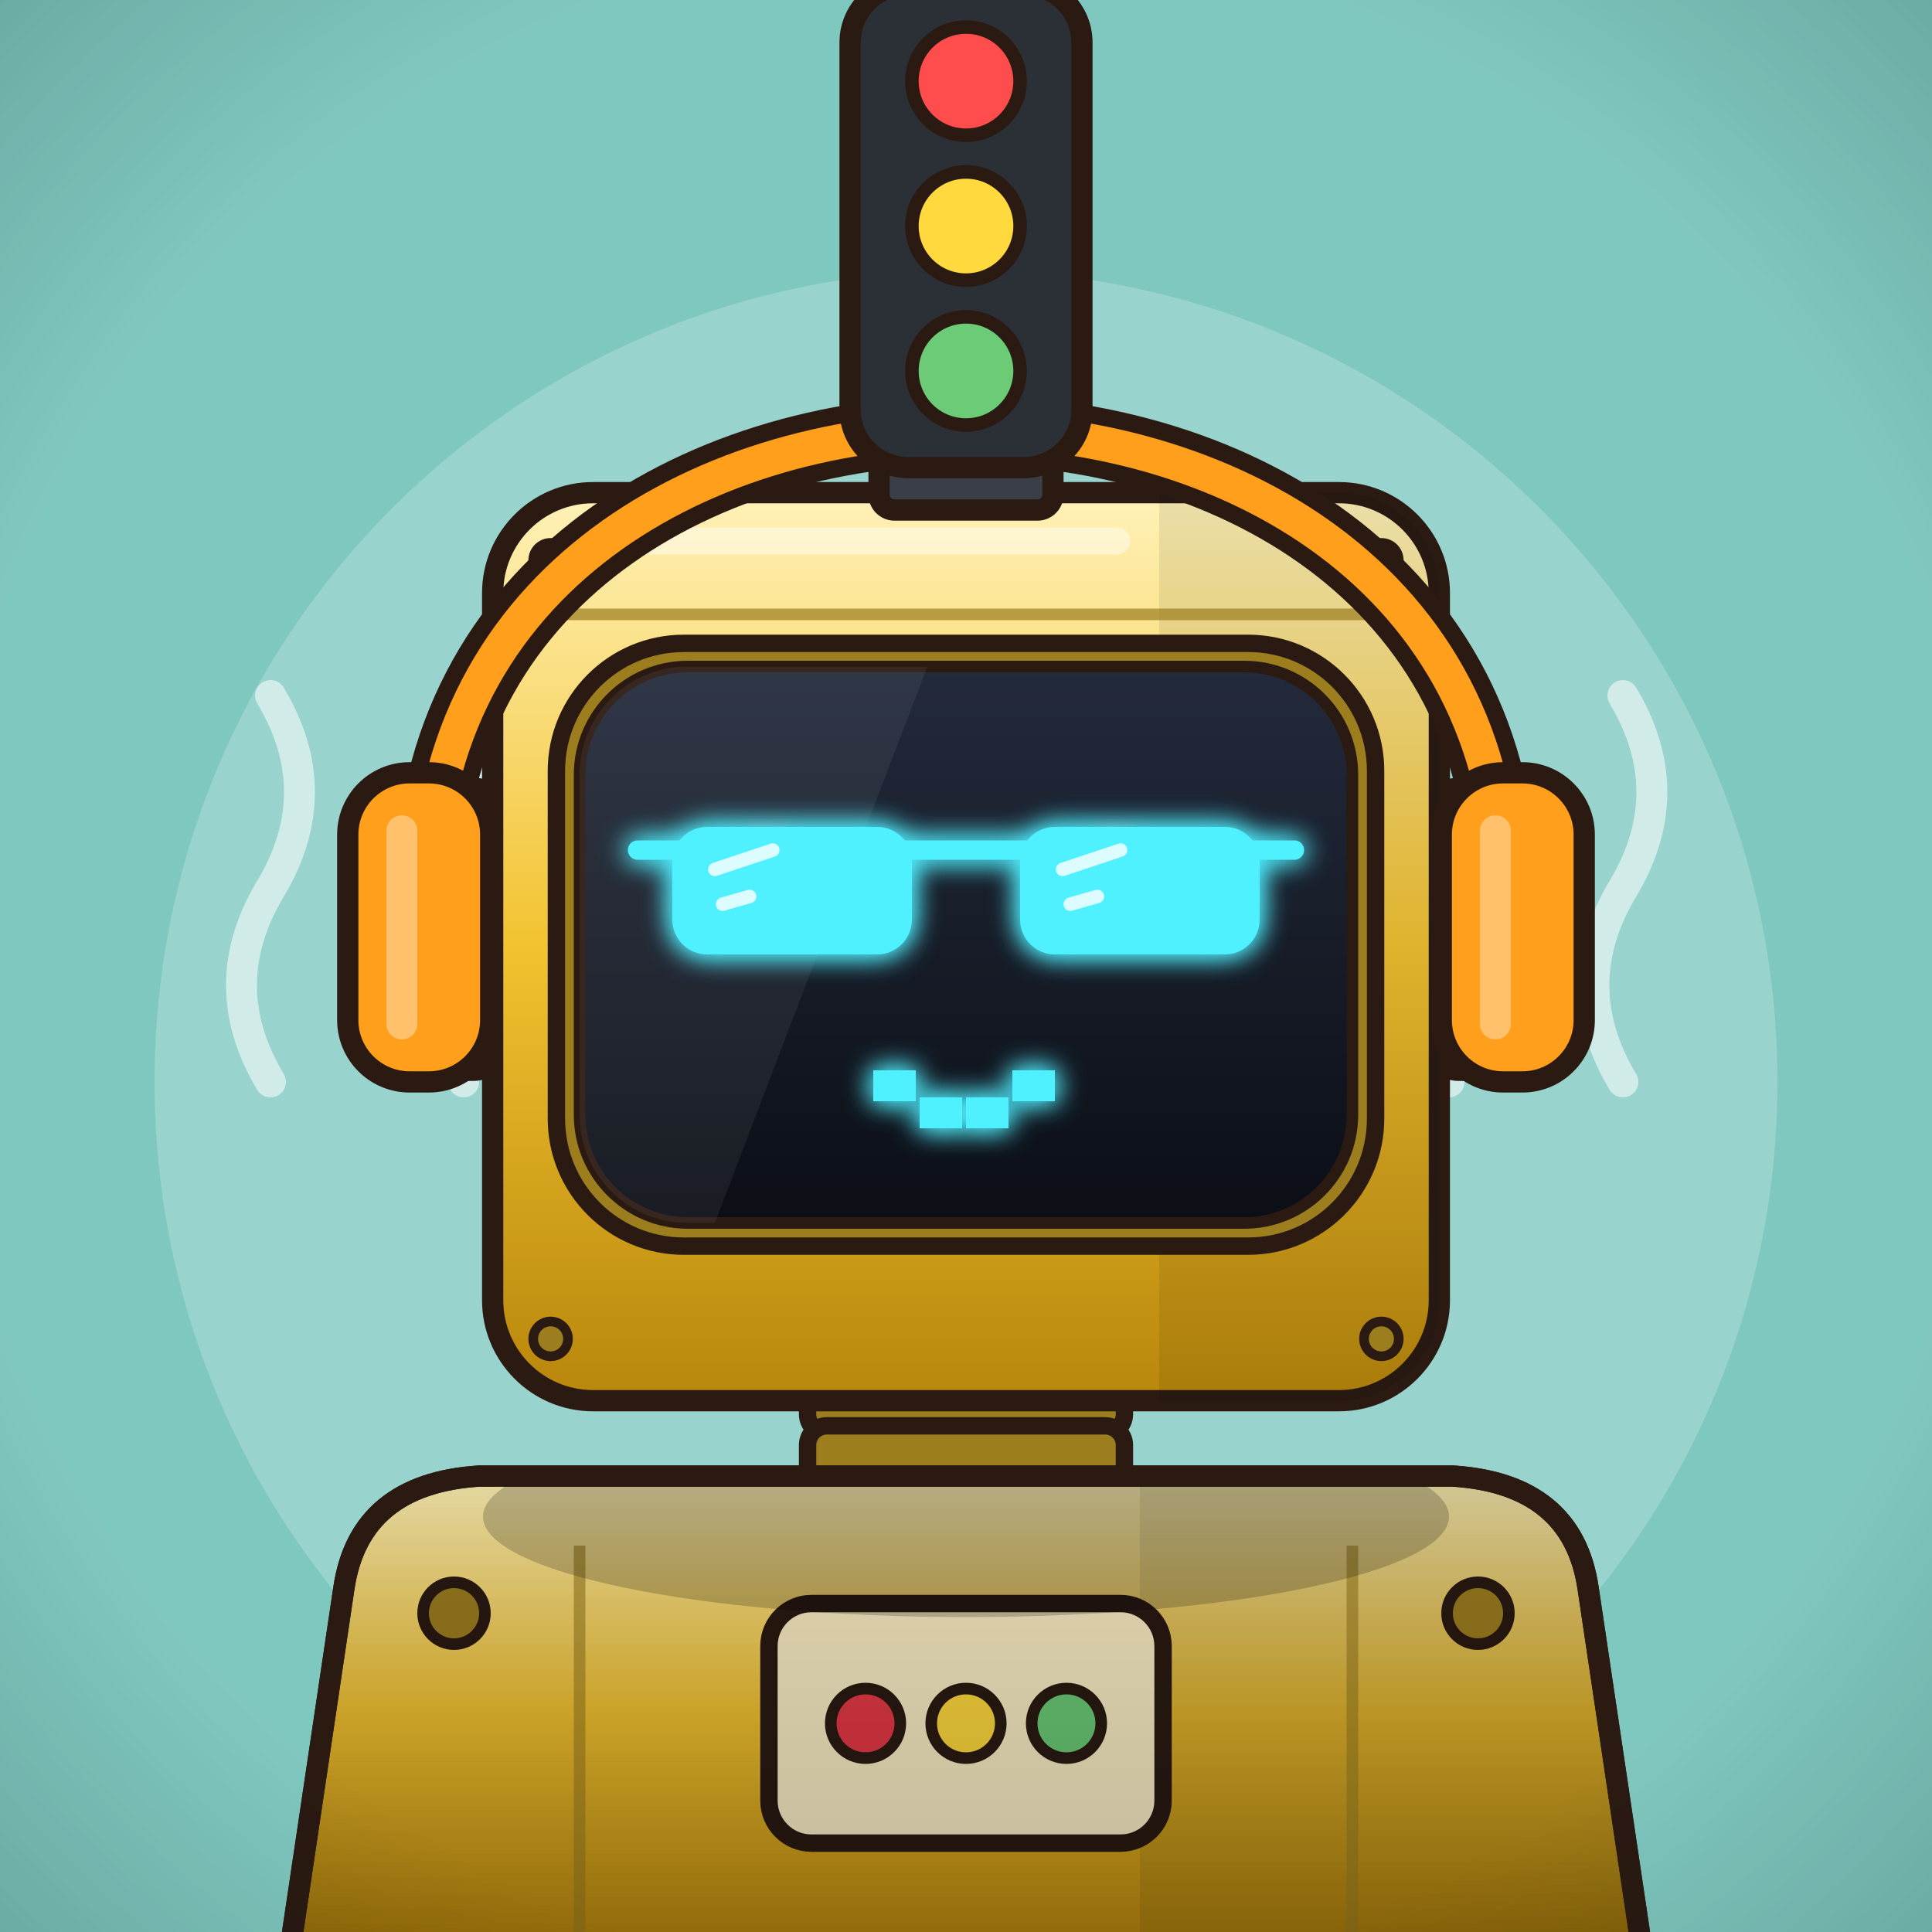
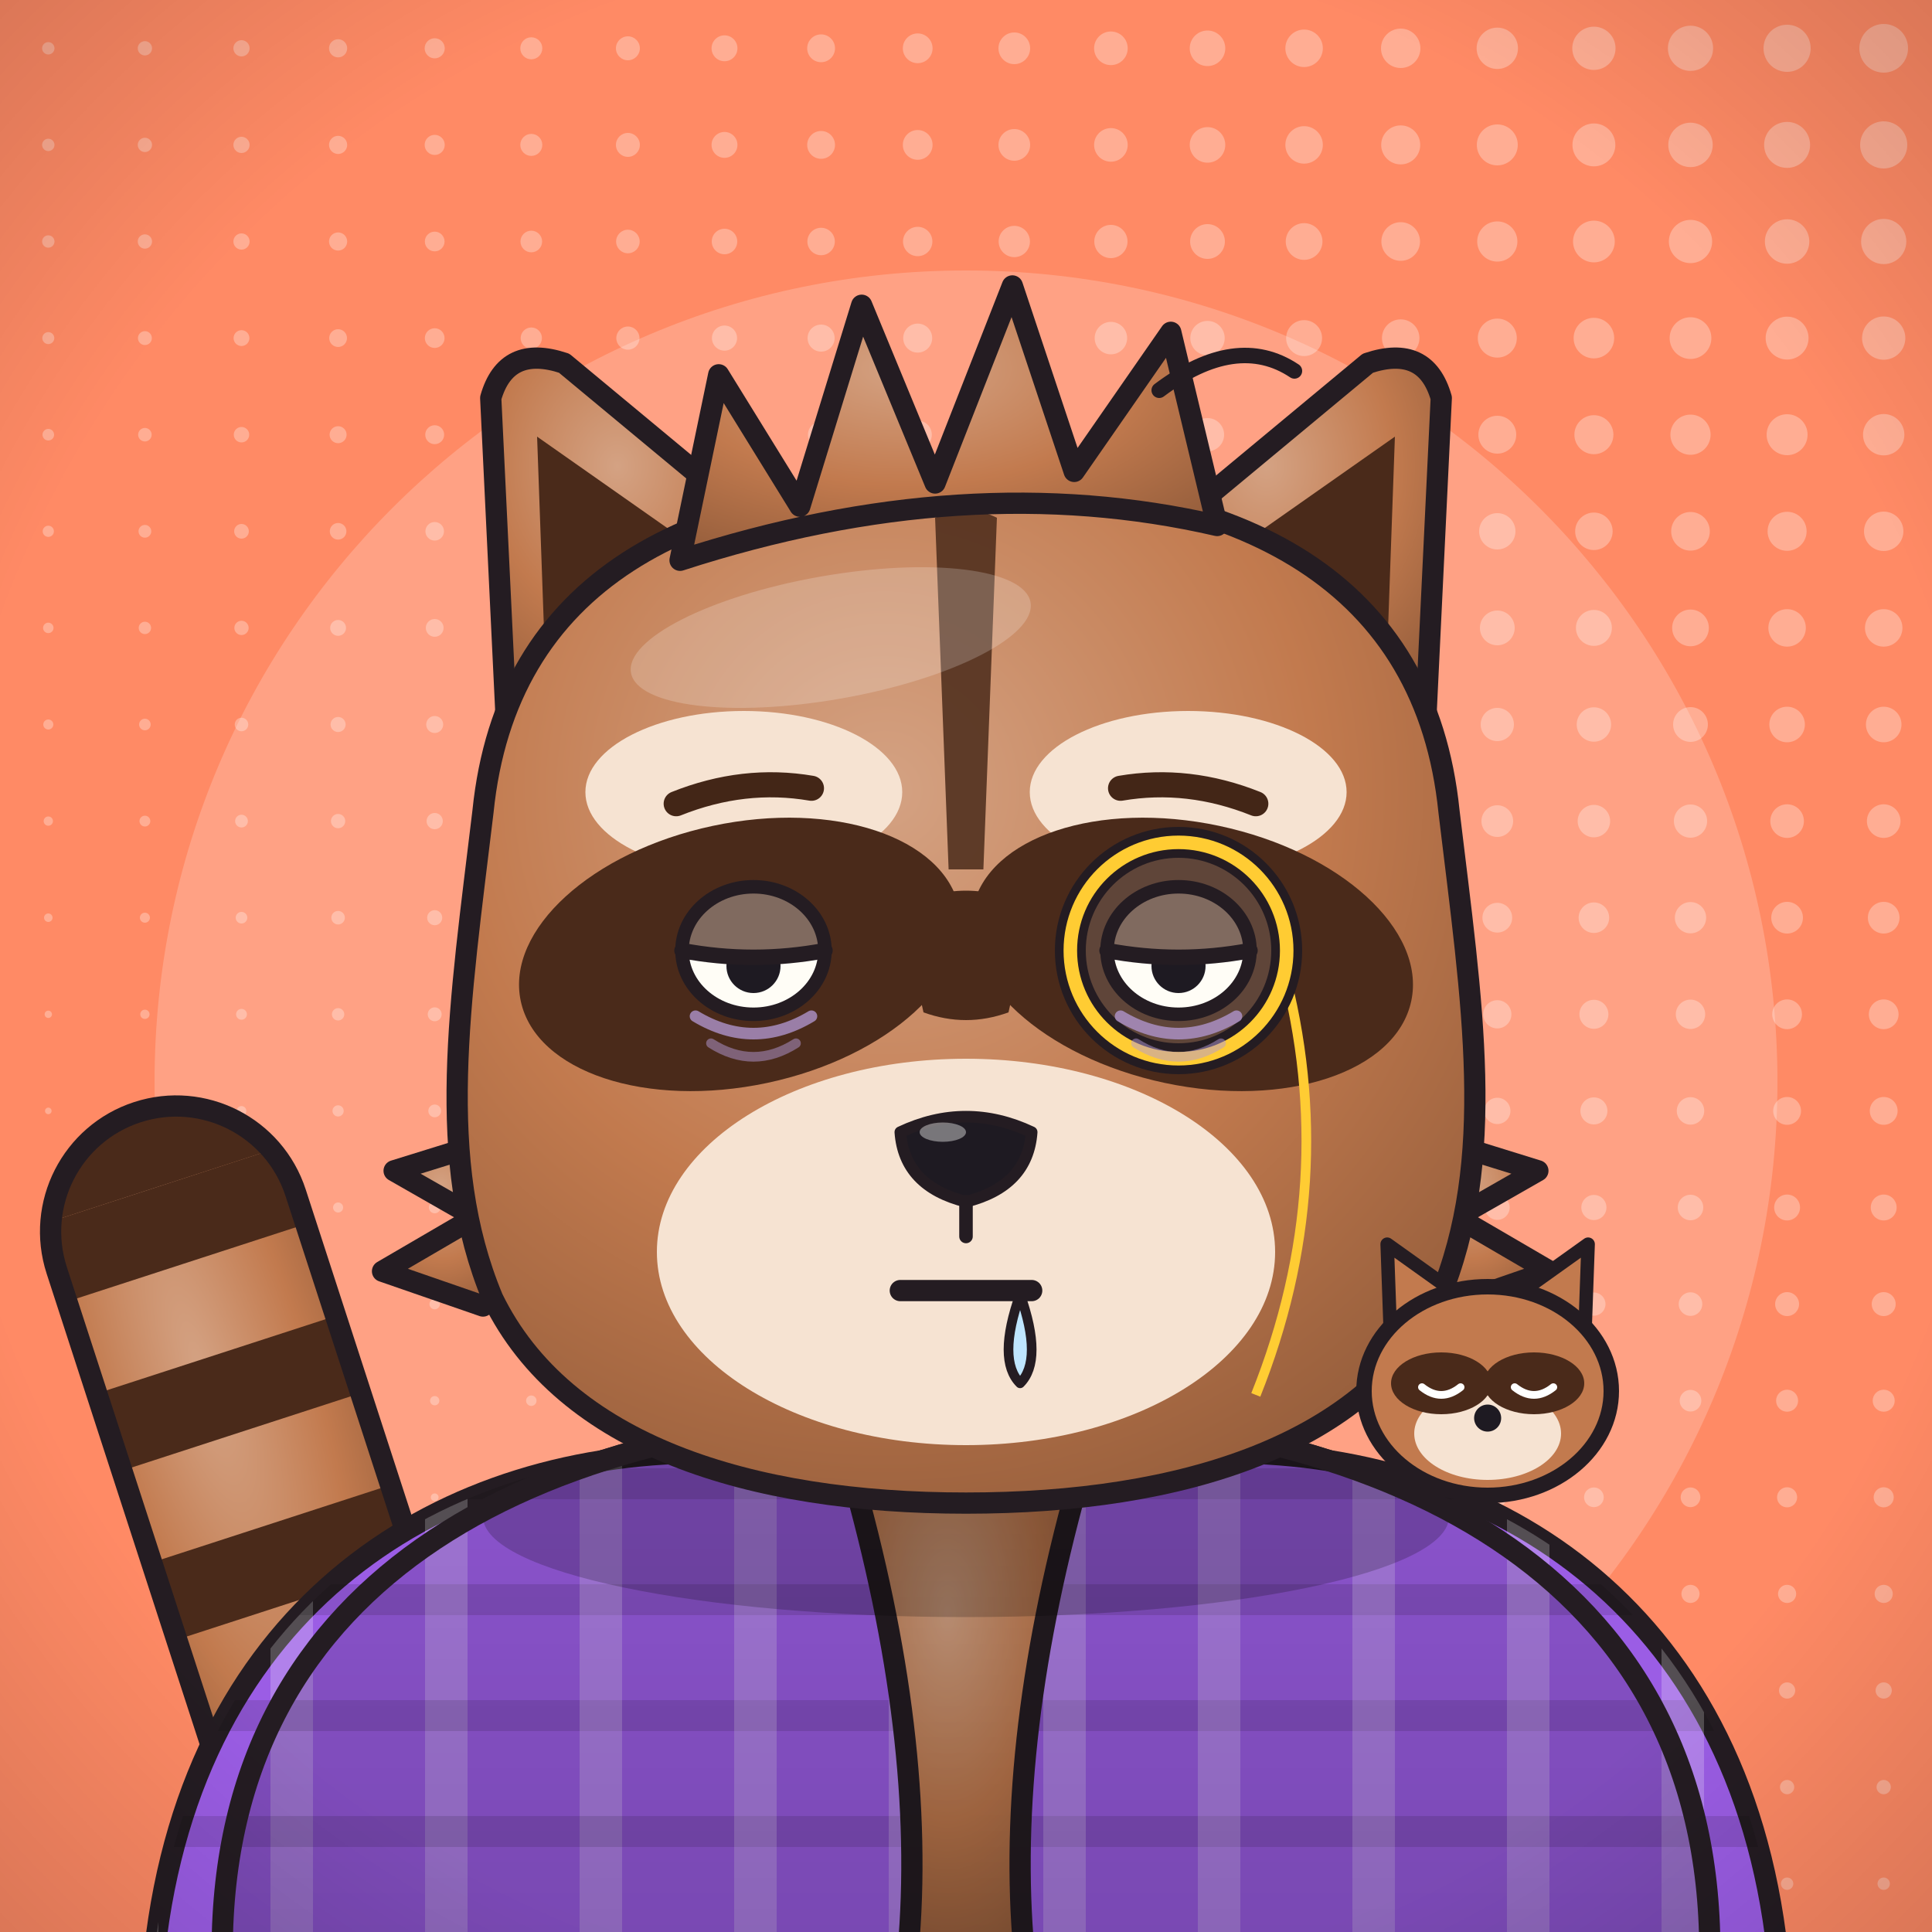
<svg xmlns="http://www.w3.org/2000/svg" viewBox="0 0 1000 1000" width="1000" height="1000">
  <defs>
    <clipPath id="bodyclip">
-       <path d="M150 1010 L178 822 Q186 768 248 764 L752 764 Q814 768 822 822 L850 1010 Z" />
+       <path d="M115 1010 C115 815 280 730 500 730 C720 730 885 815 885 1010 Z" />
    </clipPath>
    <radialGradient id="fs" cx=".42" cy=".3" r=".85">
-       <stop offset="0" stop-color="#f6d46e" />
-       <stop offset=".5" stop-color="#f2c230" />
-       <stop offset="1" stop-color="#ae8c23" />
+       <stop offset="0" stop-color="#d4a283" />
+       <stop offset=".5" stop-color="#c27a4e" />
+       <stop offset="1" stop-color="#8c5838" />
    </radialGradient>
-     <linearGradient id="furgrad" x1="0" y1="0" x2="0" y2="1">
-       <stop offset="0.00" stop-color="#fff2b8" />
-       <stop offset="0.50" stop-color="#f2c230" />
-       <stop offset="1.00" stop-color="#b8860b" />
-     </linearGradient>
-     <filter id="led" x="-50%" y="-50%" width="200%" height="200%">
-       <feGaussianBlur stdDeviation="7" result="b" />
-       <feMerge>
-         <feMergeNode in="b" />
-         <feMergeNode in="b" />
-         <feMergeNode in="SourceGraphic" />
-       </feMerge>
-     </filter>
-     <linearGradient id="visor" x1="0" y1="0" x2="0" y2="1">
-       <stop offset="0" stop-color="#232a3b" />
-       <stop offset="1" stop-color="#0b0e15" />
-     </linearGradient>
-     <clipPath id="visorclip">
-       <rect x="300" y="345" width="400" height="288" rx="56" />
-     </clipPath>
-     <clipPath id="headclip">
-       <rect x="255" y="255" width="490" height="470" rx="52" />
-     </clipPath>
    <linearGradient id="bodyshade" x1="0" y1="0" x2="0" y2="1">
      <stop offset=".55" stop-color="#000" stop-opacity="0" />
      <stop offset="1" stop-color="#000" stop-opacity=".22" />
    </linearGradient>
+     <clipPath id="eye0">
+       <ellipse cx="390" cy="492" rx="37" ry="33" />
+     </clipPath>
+     <clipPath id="eye1">
+       <ellipse cx="610" cy="492" rx="37" ry="33" />
+     </clipPath>
+     <clipPath id="tailclip">
+       <rect x="105" y="560" width="130" height="460" rx="65" />
+     </clipPath>
    <radialGradient id="vig" r=".75">
      <stop offset=".7" stop-color="#000" stop-opacity="0" />
      <stop offset="1" stop-color="#000" stop-opacity=".18" />
    </radialGradient>
  </defs>
-   <rect width="1000" height="1000" fill="#7fc8c0" />
-   <path d="M140 560 q-30 -50 0 -100 q30 -50 0 -100" fill="none" stroke="#fff" stroke-width="16" stroke-linecap="round" opacity=".55" />
-   <path d="M840 560 q-30 -50 0 -100 q30 -50 0 -100" fill="none" stroke="#fff" stroke-width="16" stroke-linecap="round" opacity=".55" />
-   <path d="M240 560 q-30 -50 0 -100 q30 -50 0 -100" fill="none" stroke="#fff" stroke-width="16" stroke-linecap="round" opacity=".55" />
-   <path d="M750 560 q-30 -50 0 -100 q30 -50 0 -100" fill="none" stroke="#fff" stroke-width="16" stroke-linecap="round" opacity=".55" />
+   <rect width="1000" height="1000" fill="#ff8a65" />
+   <circle cx="25" cy="25" r="3.2" fill="#fff" opacity=".3" />
+   <circle cx="75" cy="25" r="3.7" fill="#fff" opacity=".3" />
+   <circle cx="125" cy="25" r="4.2" fill="#fff" opacity=".3" />
+   <circle cx="175" cy="25" r="4.7" fill="#fff" opacity=".3" />
+   <circle cx="225" cy="25" r="5.2" fill="#fff" opacity=".3" />
+   <circle cx="275" cy="25" r="5.7" fill="#fff" opacity=".3" />
+   <circle cx="325" cy="25" r="6.2" fill="#fff" opacity=".3" />
+   <circle cx="375" cy="25" r="6.7" fill="#fff" opacity=".3" />
+   <circle cx="425" cy="25" r="7.2" fill="#fff" opacity=".3" />
+   <circle cx="475" cy="25" r="7.7" fill="#fff" opacity=".3" />
+   <circle cx="525" cy="25" r="8.2" fill="#fff" opacity=".3" />
+   <circle cx="575" cy="25" r="8.7" fill="#fff" opacity=".3" />
+   <circle cx="625" cy="25" r="9.2" fill="#fff" opacity=".3" />
+   <circle cx="675" cy="25" r="9.7" fill="#fff" opacity=".3" />
+   <circle cx="725" cy="25" r="10.2" fill="#fff" opacity=".3" />
+   <circle cx="775" cy="25" r="10.7" fill="#fff" opacity=".3" />
+   <circle cx="825" cy="25" r="11.2" fill="#fff" opacity=".3" />
+   <circle cx="875" cy="25" r="11.7" fill="#fff" opacity=".3" />
+   <circle cx="925" cy="25" r="12.2" fill="#fff" opacity=".3" />
+   <circle cx="975" cy="25" r="12.6" fill="#fff" opacity=".3" />
+   <circle cx="25" cy="75" r="3.2" fill="#fff" opacity=".3" />
+   <circle cx="75" cy="75" r="3.7" fill="#fff" opacity=".3" />
+   <circle cx="125" cy="75" r="4.2" fill="#fff" opacity=".3" />
+   <circle cx="175" cy="75" r="4.7" fill="#fff" opacity=".3" />
+   <circle cx="225" cy="75" r="5.2" fill="#fff" opacity=".3" />
+   <circle cx="275" cy="75" r="5.7" fill="#fff" opacity=".3" />
+   <circle cx="325" cy="75" r="6.2" fill="#fff" opacity=".3" />
+   <circle cx="375" cy="75" r="6.7" fill="#fff" opacity=".3" />
+   <circle cx="425" cy="75" r="7.2" fill="#fff" opacity=".3" />
+   <circle cx="475" cy="75" r="7.7" fill="#fff" opacity=".3" />
+   <circle cx="525" cy="75" r="8.2" fill="#fff" opacity=".3" />
+   <circle cx="575" cy="75" r="8.7" fill="#fff" opacity=".3" />
+   <circle cx="625" cy="75" r="9.2" fill="#fff" opacity=".3" />
+   <circle cx="675" cy="75" r="9.7" fill="#fff" opacity=".3" />
+   <circle cx="725" cy="75" r="10.1" fill="#fff" opacity=".3" />
+   <circle cx="775" cy="75" r="10.6" fill="#fff" opacity=".3" />
+   <circle cx="825" cy="75" r="11.1" fill="#fff" opacity=".3" />
+   <circle cx="875" cy="75" r="11.5" fill="#fff" opacity=".3" />
+   <circle cx="925" cy="75" r="11.9" fill="#fff" opacity=".3" />
+   <circle cx="975" cy="75" r="12.2" fill="#fff" opacity=".3" />
+   <circle cx="25" cy="125" r="3.2" fill="#fff" opacity=".3" />
+   <circle cx="75" cy="125" r="3.7" fill="#fff" opacity=".3" />
+   <circle cx="125" cy="125" r="4.2" fill="#fff" opacity=".3" />
+   <circle cx="175" cy="125" r="4.7" fill="#fff" opacity=".3" />
+   <circle cx="225" cy="125" r="5.1" fill="#fff" opacity=".3" />
+   <circle cx="275" cy="125" r="5.6" fill="#fff" opacity=".3" />
+   <circle cx="325" cy="125" r="6.1" fill="#fff" opacity=".3" />
+   <circle cx="375" cy="125" r="6.6" fill="#fff" opacity=".3" />
+   <circle cx="425" cy="125" r="7.1" fill="#fff" opacity=".3" />
+   <circle cx="475" cy="125" r="7.6" fill="#fff" opacity=".3" />
+   <circle cx="525" cy="125" r="8.1" fill="#fff" opacity=".3" />
+   <circle cx="575" cy="125" r="8.6" fill="#fff" opacity=".3" />
+   <circle cx="625" cy="125" r="9.0" fill="#fff" opacity=".3" />
+   <circle cx="675" cy="125" r="9.5" fill="#fff" opacity=".3" />
+   <circle cx="725" cy="125" r="10.0" fill="#fff" opacity=".3" />
+   <circle cx="775" cy="125" r="10.4" fill="#fff" opacity=".3" />
+   <circle cx="825" cy="125" r="10.8" fill="#fff" opacity=".3" />
+   <circle cx="875" cy="125" r="11.2" fill="#fff" opacity=".3" />
+   <circle cx="925" cy="125" r="11.5" fill="#fff" opacity=".3" />
+   <circle cx="975" cy="125" r="11.7" fill="#fff" opacity=".3" />
+   <circle cx="25" cy="175" r="3.1" fill="#fff" opacity=".3" />
+   <circle cx="75" cy="175" r="3.6" fill="#fff" opacity=".3" />
+   <circle cx="125" cy="175" r="4.1" fill="#fff" opacity=".3" />
+   <circle cx="175" cy="175" r="4.6" fill="#fff" opacity=".3" />
+   <circle cx="225" cy="175" r="5.1" fill="#fff" opacity=".3" />
+   <circle cx="275" cy="175" r="5.5" fill="#fff" opacity=".3" />
+   <circle cx="325" cy="175" r="6.0" fill="#fff" opacity=".3" />
+   <circle cx="375" cy="175" r="6.5" fill="#fff" opacity=".3" />
+   <circle cx="425" cy="175" r="7.0" fill="#fff" opacity=".3" />
+   <circle cx="475" cy="175" r="7.5" fill="#fff" opacity=".3" />
+   <circle cx="525" cy="175" r="7.9" fill="#fff" opacity=".3" />
+   <circle cx="575" cy="175" r="8.4" fill="#fff" opacity=".3" />
+   <circle cx="625" cy="175" r="8.9" fill="#fff" opacity=".3" />
+   <circle cx="675" cy="175" r="9.3" fill="#fff" opacity=".3" />
+   <circle cx="725" cy="175" r="9.7" fill="#fff" opacity=".3" />
+   <circle cx="775" cy="175" r="10.1" fill="#fff" opacity=".3" />
+   <circle cx="825" cy="175" r="10.5" fill="#fff" opacity=".3" />
+   <circle cx="875" cy="175" r="10.8" fill="#fff" opacity=".3" />
+   <circle cx="925" cy="175" r="11.1" fill="#fff" opacity=".3" />
+   <circle cx="975" cy="175" r="11.2" fill="#fff" opacity=".3" />
+   <circle cx="25" cy="225" r="3.0" fill="#fff" opacity=".3" />
+   <circle cx="75" cy="225" r="3.5" fill="#fff" opacity=".3" />
+   <circle cx="125" cy="225" r="4.0" fill="#fff" opacity=".3" />
+   <circle cx="175" cy="225" r="4.4" fill="#fff" opacity=".3" />
+   <circle cx="225" cy="225" r="4.9" fill="#fff" opacity=".3" />
+   <circle cx="275" cy="225" r="5.4" fill="#fff" opacity=".3" />
+   <circle cx="325" cy="225" r="5.9" fill="#fff" opacity=".3" />
+   <circle cx="375" cy="225" r="6.4" fill="#fff" opacity=".3" />
+   <circle cx="425" cy="225" r="6.8" fill="#fff" opacity=".3" />
+   <circle cx="475" cy="225" r="7.3" fill="#fff" opacity=".3" />
+   <circle cx="525" cy="225" r="7.7" fill="#fff" opacity=".3" />
+   <circle cx="575" cy="225" r="8.2" fill="#fff" opacity=".3" />
+   <circle cx="625" cy="225" r="8.6" fill="#fff" opacity=".3" />
+   <circle cx="675" cy="225" r="9.0" fill="#fff" opacity=".3" />
+   <circle cx="725" cy="225" r="9.4" fill="#fff" opacity=".3" />
+   <circle cx="775" cy="225" r="9.8" fill="#fff" opacity=".3" />
+   <circle cx="825" cy="225" r="10.1" fill="#fff" opacity=".3" />
+   <circle cx="875" cy="225" r="10.4" fill="#fff" opacity=".3" />
+   <circle cx="925" cy="225" r="10.6" fill="#fff" opacity=".3" />
+   <circle cx="975" cy="225" r="10.7" fill="#fff" opacity=".3" />
+   <circle cx="25" cy="275" r="2.9" fill="#fff" opacity=".3" />
+   <circle cx="75" cy="275" r="3.3" fill="#fff" opacity=".3" />
+   <circle cx="125" cy="275" r="3.8" fill="#fff" opacity=".3" />
+   <circle cx="175" cy="275" r="4.3" fill="#fff" opacity=".3" />
+   <circle cx="225" cy="275" r="4.8" fill="#fff" opacity=".3" />
+   <circle cx="275" cy="275" r="5.2" fill="#fff" opacity=".3" />
+   <circle cx="325" cy="275" r="5.7" fill="#fff" opacity=".3" />
+   <circle cx="375" cy="275" r="6.2" fill="#fff" opacity=".3" />
+   <circle cx="425" cy="275" r="6.6" fill="#fff" opacity=".3" />
+   <circle cx="475" cy="275" r="7.1" fill="#fff" opacity=".3" />
+   <circle cx="525" cy="275" r="7.5" fill="#fff" opacity=".3" />
+   <circle cx="575" cy="275" r="7.9" fill="#fff" opacity=".3" />
+   <circle cx="625" cy="275" r="8.3" fill="#fff" opacity=".3" />
+   <circle cx="675" cy="275" r="8.7" fill="#fff" opacity=".3" />
+   <circle cx="725" cy="275" r="9.1" fill="#fff" opacity=".3" />
+   <circle cx="775" cy="275" r="9.4" fill="#fff" opacity=".3" />
+   <circle cx="825" cy="275" r="9.7" fill="#fff" opacity=".3" />
+   <circle cx="875" cy="275" r="10.0" fill="#fff" opacity=".3" />
+   <circle cx="925" cy="275" r="10.1" fill="#fff" opacity=".3" />
+   <circle cx="975" cy="275" r="10.2" fill="#fff" opacity=".3" />
+   <circle cx="25" cy="325" r="2.7" fill="#fff" opacity=".3" />
+   <circle cx="75" cy="325" r="3.2" fill="#fff" opacity=".3" />
+   <circle cx="125" cy="325" r="3.7" fill="#fff" opacity=".3" />
+   <circle cx="175" cy="325" r="4.1" fill="#fff" opacity=".3" />
+   <circle cx="225" cy="325" r="4.6" fill="#fff" opacity=".3" />
+   <circle cx="275" cy="325" r="5.1" fill="#fff" opacity=".3" />
+   <circle cx="325" cy="325" r="5.5" fill="#fff" opacity=".3" />
+   <circle cx="375" cy="325" r="6.0" fill="#fff" opacity=".3" />
+   <circle cx="425" cy="325" r="6.4" fill="#fff" opacity=".3" />
+   <circle cx="475" cy="325" r="6.8" fill="#fff" opacity=".3" />
+   <circle cx="525" cy="325" r="7.2" fill="#fff" opacity=".3" />
+   <circle cx="575" cy="325" r="7.6" fill="#fff" opacity=".3" />
+   <circle cx="625" cy="325" r="8.0" fill="#fff" opacity=".3" />
+   <circle cx="675" cy="325" r="8.4" fill="#fff" opacity=".3" />
+   <circle cx="725" cy="325" r="8.7" fill="#fff" opacity=".3" />
+   <circle cx="775" cy="325" r="9.0" fill="#fff" opacity=".3" />
+   <circle cx="825" cy="325" r="9.3" fill="#fff" opacity=".3" />
+   <circle cx="875" cy="325" r="9.5" fill="#fff" opacity=".3" />
+   <circle cx="925" cy="325" r="9.7" fill="#fff" opacity=".3" />
+   <circle cx="975" cy="325" r="9.7" fill="#fff" opacity=".3" />
+   <circle cx="25" cy="375" r="2.6" fill="#fff" opacity=".3" />
+   <circle cx="75" cy="375" r="3.0" fill="#fff" opacity=".3" />
+   <circle cx="125" cy="375" r="3.5" fill="#fff" opacity=".3" />
+   <circle cx="175" cy="375" r="3.9" fill="#fff" opacity=".3" />
+   <circle cx="225" cy="375" r="4.4" fill="#fff" opacity=".3" />
+   <circle cx="275" cy="375" r="4.8" fill="#fff" opacity=".3" />
+   <circle cx="325" cy="375" r="5.3" fill="#fff" opacity=".3" />
+   <circle cx="375" cy="375" r="5.7" fill="#fff" opacity=".3" />
+   <circle cx="425" cy="375" r="6.1" fill="#fff" opacity=".3" />
+   <circle cx="475" cy="375" r="6.5" fill="#fff" opacity=".3" />
+   <circle cx="525" cy="375" r="6.9" fill="#fff" opacity=".3" />
+   <circle cx="575" cy="375" r="7.3" fill="#fff" opacity=".3" />
+   <circle cx="625" cy="375" r="7.7" fill="#fff" opacity=".3" />
+   <circle cx="675" cy="375" r="8.0" fill="#fff" opacity=".3" />
+   <circle cx="725" cy="375" r="8.3" fill="#fff" opacity=".3" />
+   <circle cx="775" cy="375" r="8.6" fill="#fff" opacity=".3" />
+   <circle cx="825" cy="375" r="8.9" fill="#fff" opacity=".3" />
+   <circle cx="875" cy="375" r="9.0" fill="#fff" opacity=".3" />
+   <circle cx="925" cy="375" r="9.2" fill="#fff" opacity=".3" />
+   <circle cx="975" cy="375" r="9.2" fill="#fff" opacity=".3" />
+   <circle cx="25" cy="425" r="2.4" fill="#fff" opacity=".3" />
+   <circle cx="75" cy="425" r="2.8" fill="#fff" opacity=".3" />
+   <circle cx="125" cy="425" r="3.3" fill="#fff" opacity=".3" />
+   <circle cx="175" cy="425" r="3.7" fill="#fff" opacity=".3" />
+   <circle cx="225" cy="425" r="4.2" fill="#fff" opacity=".3" />
+   <circle cx="275" cy="425" r="4.6" fill="#fff" opacity=".3" />
+   <circle cx="325" cy="425" r="5.0" fill="#fff" opacity=".3" />
+   <circle cx="375" cy="425" r="5.4" fill="#fff" opacity=".3" />
+   <circle cx="425" cy="425" r="5.8" fill="#fff" opacity=".3" />
+   <circle cx="475" cy="425" r="6.2" fill="#fff" opacity=".3" />
+   <circle cx="525" cy="425" r="6.6" fill="#fff" opacity=".3" />
+   <circle cx="575" cy="425" r="7.0" fill="#fff" opacity=".3" />
+   <circle cx="625" cy="425" r="7.3" fill="#fff" opacity=".3" />
+   <circle cx="675" cy="425" r="7.6" fill="#fff" opacity=".3" />
+   <circle cx="725" cy="425" r="7.9" fill="#fff" opacity=".3" />
+   <circle cx="775" cy="425" r="8.2" fill="#fff" opacity=".3" />
+   <circle cx="825" cy="425" r="8.4" fill="#fff" opacity=".3" />
+   <circle cx="875" cy="425" r="8.6" fill="#fff" opacity=".3" />
+   <circle cx="925" cy="425" r="8.7" fill="#fff" opacity=".3" />
+   <circle cx="975" cy="425" r="8.7" fill="#fff" opacity=".3" />
+   <circle cx="25" cy="475" r="2.2" fill="#fff" opacity=".3" />
+   <circle cx="75" cy="475" r="2.6" fill="#fff" opacity=".3" />
+   <circle cx="125" cy="475" r="3.0" fill="#fff" opacity=".3" />
+   <circle cx="175" cy="475" r="3.5" fill="#fff" opacity=".3" />
+   <circle cx="225" cy="475" r="3.9" fill="#fff" opacity=".3" />
+   <circle cx="275" cy="475" r="4.3" fill="#fff" opacity=".3" />
+   <circle cx="325" cy="475" r="4.7" fill="#fff" opacity=".3" />
+   <circle cx="375" cy="475" r="5.1" fill="#fff" opacity=".3" />
+   <circle cx="425" cy="475" r="5.5" fill="#fff" opacity=".3" />
+   <circle cx="475" cy="475" r="5.9" fill="#fff" opacity=".3" />
+   <circle cx="525" cy="475" r="6.3" fill="#fff" opacity=".3" />
+   <circle cx="575" cy="475" r="6.6" fill="#fff" opacity=".3" />
+   <circle cx="625" cy="475" r="6.9" fill="#fff" opacity=".3" />
+   <circle cx="675" cy="475" r="7.2" fill="#fff" opacity=".3" />
+   <circle cx="725" cy="475" r="7.5" fill="#fff" opacity=".3" />
+   <circle cx="775" cy="475" r="7.7" fill="#fff" opacity=".3" />
+   <circle cx="825" cy="475" r="7.9" fill="#fff" opacity=".3" />
+   <circle cx="875" cy="475" r="8.1" fill="#fff" opacity=".3" />
+   <circle cx="925" cy="475" r="8.2" fill="#fff" opacity=".3" />
+   <circle cx="975" cy="475" r="8.2" fill="#fff" opacity=".3" />
+   <circle cx="25" cy="525" r="1.9" fill="#fff" opacity=".3" />
+   <circle cx="75" cy="525" r="2.4" fill="#fff" opacity=".3" />
+   <circle cx="125" cy="525" r="2.8" fill="#fff" opacity=".3" />
+   <circle cx="175" cy="525" r="3.2" fill="#fff" opacity=".3" />
+   <circle cx="225" cy="525" r="3.6" fill="#fff" opacity=".3" />
+   <circle cx="275" cy="525" r="4.0" fill="#fff" opacity=".3" />
+   <circle cx="325" cy="525" r="4.4" fill="#fff" opacity=".3" />
+   <circle cx="375" cy="525" r="4.8" fill="#fff" opacity=".3" />
+   <circle cx="425" cy="525" r="5.2" fill="#fff" opacity=".3" />
+   <circle cx="475" cy="525" r="5.6" fill="#fff" opacity=".3" />
+   <circle cx="525" cy="525" r="5.9" fill="#fff" opacity=".3" />
+   <circle cx="575" cy="525" r="6.2" fill="#fff" opacity=".3" />
+   <circle cx="625" cy="525" r="6.5" fill="#fff" opacity=".3" />
+   <circle cx="675" cy="525" r="6.8" fill="#fff" opacity=".3" />
+   <circle cx="725" cy="525" r="7.1" fill="#fff" opacity=".3" />
+   <circle cx="775" cy="525" r="7.3" fill="#fff" opacity=".3" />
+   <circle cx="825" cy="525" r="7.5" fill="#fff" opacity=".3" />
+   <circle cx="875" cy="525" r="7.6" fill="#fff" opacity=".3" />
+   <circle cx="925" cy="525" r="7.7" fill="#fff" opacity=".3" />
+   <circle cx="975" cy="525" r="7.7" fill="#fff" opacity=".3" />
+   <circle cx="25" cy="575" r="1.7" fill="#fff" opacity=".3" />
+   <circle cx="75" cy="575" r="2.1" fill="#fff" opacity=".3" />
+   <circle cx="125" cy="575" r="2.5" fill="#fff" opacity=".3" />
+   <circle cx="175" cy="575" r="2.9" fill="#fff" opacity=".3" />
+   <circle cx="225" cy="575" r="3.3" fill="#fff" opacity=".3" />
+   <circle cx="275" cy="575" r="3.7" fill="#fff" opacity=".3" />
+   <circle cx="325" cy="575" r="4.1" fill="#fff" opacity=".3" />
+   <circle cx="375" cy="575" r="4.5" fill="#fff" opacity=".3" />
+   <circle cx="425" cy="575" r="4.9" fill="#fff" opacity=".3" />
+   <circle cx="475" cy="575" r="5.2" fill="#fff" opacity=".3" />
+   <circle cx="525" cy="575" r="5.5" fill="#fff" opacity=".3" />
+   <circle cx="575" cy="575" r="5.8" fill="#fff" opacity=".3" />
+   <circle cx="625" cy="575" r="6.1" fill="#fff" opacity=".3" />
+   <circle cx="675" cy="575" r="6.4" fill="#fff" opacity=".3" />
+   <circle cx="725" cy="575" r="6.6" fill="#fff" opacity=".3" />
+   <circle cx="775" cy="575" r="6.8" fill="#fff" opacity=".3" />
+   <circle cx="825" cy="575" r="7.0" fill="#fff" opacity=".3" />
+   <circle cx="875" cy="575" r="7.1" fill="#fff" opacity=".3" />
+   <circle cx="925" cy="575" r="7.2" fill="#fff" opacity=".3" />
+   <circle cx="975" cy="575" r="7.2" fill="#fff" opacity=".3" />
+   <circle cx="75" cy="625" r="1.8" fill="#fff" opacity=".3" />
+   <circle cx="125" cy="625" r="2.2" fill="#fff" opacity=".3" />
+   <circle cx="175" cy="625" r="2.6" fill="#fff" opacity=".3" />
+   <circle cx="225" cy="625" r="3.0" fill="#fff" opacity=".3" />
+   <circle cx="275" cy="625" r="3.4" fill="#fff" opacity=".3" />
+   <circle cx="325" cy="625" r="3.8" fill="#fff" opacity=".3" />
+   <circle cx="375" cy="625" r="4.2" fill="#fff" opacity=".3" />
+   <circle cx="425" cy="625" r="4.5" fill="#fff" opacity=".3" />
+   <circle cx="475" cy="625" r="4.8" fill="#fff" opacity=".3" />
+   <circle cx="525" cy="625" r="5.1" fill="#fff" opacity=".3" />
+   <circle cx="575" cy="625" r="5.4" fill="#fff" opacity=".3" />
+   <circle cx="625" cy="625" r="5.7" fill="#fff" opacity=".3" />
+   <circle cx="675" cy="625" r="6.0" fill="#fff" opacity=".3" />
+   <circle cx="725" cy="625" r="6.2" fill="#fff" opacity=".3" />
+   <circle cx="775" cy="625" r="6.4" fill="#fff" opacity=".3" />
+   <circle cx="825" cy="625" r="6.5" fill="#fff" opacity=".3" />
+   <circle cx="875" cy="625" r="6.6" fill="#fff" opacity=".3" />
+   <circle cx="925" cy="625" r="6.7" fill="#fff" opacity=".3" />
+   <circle cx="975" cy="625" r="6.7" fill="#fff" opacity=".3" />
+   <circle cx="75" cy="675" r="1.5" fill="#fff" opacity=".3" />
+   <circle cx="125" cy="675" r="1.9" fill="#fff" opacity=".3" />
+   <circle cx="175" cy="675" r="2.3" fill="#fff" opacity=".3" />
+   <circle cx="225" cy="675" r="2.7" fill="#fff" opacity=".3" />
+   <circle cx="275" cy="675" r="3.1" fill="#fff" opacity=".3" />
+   <circle cx="325" cy="675" r="3.5" fill="#fff" opacity=".3" />
+   <circle cx="375" cy="675" r="3.8" fill="#fff" opacity=".3" />
+   <circle cx="425" cy="675" r="4.1" fill="#fff" opacity=".3" />
+   <circle cx="475" cy="675" r="4.4" fill="#fff" opacity=".3" />
+   <circle cx="525" cy="675" r="4.7" fill="#fff" opacity=".3" />
+   <circle cx="575" cy="675" r="5.0" fill="#fff" opacity=".3" />
+   <circle cx="625" cy="675" r="5.3" fill="#fff" opacity=".3" />
+   <circle cx="675" cy="675" r="5.5" fill="#fff" opacity=".3" />
+   <circle cx="725" cy="675" r="5.7" fill="#fff" opacity=".3" />
+   <circle cx="775" cy="675" r="5.9" fill="#fff" opacity=".3" />
+   <circle cx="825" cy="675" r="6.0" fill="#fff" opacity=".3" />
+   <circle cx="875" cy="675" r="6.1" fill="#fff" opacity=".3" />
+   <circle cx="925" cy="675" r="6.2" fill="#fff" opacity=".3" />
+   <circle cx="975" cy="675" r="6.2" fill="#fff" opacity=".3" />
+   <circle cx="125" cy="725" r="1.6" fill="#fff" opacity=".3" />
+   <circle cx="175" cy="725" r="2.0" fill="#fff" opacity=".3" />
+   <circle cx="225" cy="725" r="2.4" fill="#fff" opacity=".3" />
+   <circle cx="275" cy="725" r="2.7" fill="#fff" opacity=".3" />
+   <circle cx="325" cy="725" r="3.1" fill="#fff" opacity=".3" />
+   <circle cx="375" cy="725" r="3.4" fill="#fff" opacity=".3" />
+   <circle cx="425" cy="725" r="3.7" fill="#fff" opacity=".3" />
+   <circle cx="475" cy="725" r="4.0" fill="#fff" opacity=".3" />
+   <circle cx="525" cy="725" r="4.3" fill="#fff" opacity=".3" />
+   <circle cx="575" cy="725" r="4.6" fill="#fff" opacity=".3" />
+   <circle cx="625" cy="725" r="4.8" fill="#fff" opacity=".3" />
+   <circle cx="675" cy="725" r="5.1" fill="#fff" opacity=".3" />
+   <circle cx="725" cy="725" r="5.2" fill="#fff" opacity=".3" />
+   <circle cx="775" cy="725" r="5.4" fill="#fff" opacity=".3" />
+   <circle cx="825" cy="725" r="5.5" fill="#fff" opacity=".3" />
+   <circle cx="875" cy="725" r="5.6" fill="#fff" opacity=".3" />
+   <circle cx="925" cy="725" r="5.7" fill="#fff" opacity=".3" />
+   <circle cx="975" cy="725" r="5.7" fill="#fff" opacity=".3" />
+   <circle cx="175" cy="775" r="1.7" fill="#fff" opacity=".3" />
+   <circle cx="225" cy="775" r="2.0" fill="#fff" opacity=".3" />
+   <circle cx="275" cy="775" r="2.4" fill="#fff" opacity=".3" />
+   <circle cx="325" cy="775" r="2.7" fill="#fff" opacity=".3" />
+   <circle cx="375" cy="775" r="3.0" fill="#fff" opacity=".3" />
+   <circle cx="425" cy="775" r="3.3" fill="#fff" opacity=".3" />
+   <circle cx="475" cy="775" r="3.6" fill="#fff" opacity=".3" />
+   <circle cx="525" cy="775" r="3.9" fill="#fff" opacity=".3" />
+   <circle cx="575" cy="775" r="4.2" fill="#fff" opacity=".3" />
+   <circle cx="625" cy="775" r="4.4" fill="#fff" opacity=".3" />
+   <circle cx="675" cy="775" r="4.6" fill="#fff" opacity=".3" />
+   <circle cx="725" cy="775" r="4.8" fill="#fff" opacity=".3" />
+   <circle cx="775" cy="775" r="4.9" fill="#fff" opacity=".3" />
+   <circle cx="825" cy="775" r="5.1" fill="#fff" opacity=".3" />
+   <circle cx="875" cy="775" r="5.1" fill="#fff" opacity=".3" />
+   <circle cx="925" cy="775" r="5.2" fill="#fff" opacity=".3" />
+   <circle cx="975" cy="775" r="5.2" fill="#fff" opacity=".3" />
+   <circle cx="225" cy="825" r="1.7" fill="#fff" opacity=".3" />
+   <circle cx="275" cy="825" r="2.0" fill="#fff" opacity=".3" />
+   <circle cx="325" cy="825" r="2.3" fill="#fff" opacity=".3" />
+   <circle cx="375" cy="825" r="2.6" fill="#fff" opacity=".3" />
+   <circle cx="425" cy="825" r="2.9" fill="#fff" opacity=".3" />
+   <circle cx="475" cy="825" r="3.2" fill="#fff" opacity=".3" />
+   <circle cx="525" cy="825" r="3.5" fill="#fff" opacity=".3" />
+   <circle cx="575" cy="825" r="3.7" fill="#fff" opacity=".3" />
+   <circle cx="625" cy="825" r="3.9" fill="#fff" opacity=".3" />
+   <circle cx="675" cy="825" r="4.1" fill="#fff" opacity=".3" />
+   <circle cx="725" cy="825" r="4.3" fill="#fff" opacity=".3" />
+   <circle cx="775" cy="825" r="4.4" fill="#fff" opacity=".3" />
+   <circle cx="825" cy="825" r="4.6" fill="#fff" opacity=".3" />
+   <circle cx="875" cy="825" r="4.7" fill="#fff" opacity=".3" />
+   <circle cx="925" cy="825" r="4.7" fill="#fff" opacity=".3" />
+   <circle cx="975" cy="825" r="4.7" fill="#fff" opacity=".3" />
+   <circle cx="275" cy="875" r="1.6" fill="#fff" opacity=".3" />
+   <circle cx="325" cy="875" r="1.9" fill="#fff" opacity=".3" />
+   <circle cx="375" cy="875" r="2.2" fill="#fff" opacity=".3" />
+   <circle cx="425" cy="875" r="2.5" fill="#fff" opacity=".3" />
+   <circle cx="475" cy="875" r="2.8" fill="#fff" opacity=".3" />
+   <circle cx="525" cy="875" r="3.0" fill="#fff" opacity=".3" />
+   <circle cx="575" cy="875" r="3.3" fill="#fff" opacity=".3" />
+   <circle cx="625" cy="875" r="3.5" fill="#fff" opacity=".3" />
+   <circle cx="675" cy="875" r="3.7" fill="#fff" opacity=".3" />
+   <circle cx="725" cy="875" r="3.8" fill="#fff" opacity=".3" />
+   <circle cx="775" cy="875" r="4.0" fill="#fff" opacity=".3" />
+   <circle cx="825" cy="875" r="4.1" fill="#fff" opacity=".3" />
+   <circle cx="875" cy="875" r="4.2" fill="#fff" opacity=".3" />
+   <circle cx="925" cy="875" r="4.2" fill="#fff" opacity=".3" />
+   <circle cx="975" cy="875" r="4.2" fill="#fff" opacity=".3" />
+   <circle cx="325" cy="925" r="1.5" fill="#fff" opacity=".3" />
+   <circle cx="375" cy="925" r="1.8" fill="#fff" opacity=".3" />
+   <circle cx="425" cy="925" r="2.1" fill="#fff" opacity=".3" />
+   <circle cx="475" cy="925" r="2.4" fill="#fff" opacity=".3" />
+   <circle cx="525" cy="925" r="2.6" fill="#fff" opacity=".3" />
+   <circle cx="575" cy="925" r="2.8" fill="#fff" opacity=".3" />
+   <circle cx="625" cy="925" r="3.0" fill="#fff" opacity=".3" />
+   <circle cx="675" cy="925" r="3.2" fill="#fff" opacity=".3" />
+   <circle cx="725" cy="925" r="3.3" fill="#fff" opacity=".3" />
+   <circle cx="775" cy="925" r="3.5" fill="#fff" opacity=".3" />
+   <circle cx="825" cy="925" r="3.6" fill="#fff" opacity=".3" />
+   <circle cx="875" cy="925" r="3.7" fill="#fff" opacity=".3" />
+   <circle cx="925" cy="925" r="3.7" fill="#fff" opacity=".3" />
+   <circle cx="975" cy="925" r="3.7" fill="#fff" opacity=".3" />
+   <circle cx="425" cy="975" r="1.7" fill="#fff" opacity=".3" />
+   <circle cx="475" cy="975" r="1.9" fill="#fff" opacity=".3" />
+   <circle cx="525" cy="975" r="2.2" fill="#fff" opacity=".3" />
+   <circle cx="575" cy="975" r="2.4" fill="#fff" opacity=".3" />
+   <circle cx="625" cy="975" r="2.6" fill="#fff" opacity=".3" />
+   <circle cx="675" cy="975" r="2.7" fill="#fff" opacity=".3" />
+   <circle cx="725" cy="975" r="2.9" fill="#fff" opacity=".3" />
+   <circle cx="775" cy="975" r="3.0" fill="#fff" opacity=".3" />
+   <circle cx="825" cy="975" r="3.1" fill="#fff" opacity=".3" />
+   <circle cx="875" cy="975" r="3.2" fill="#fff" opacity=".3" />
+   <circle cx="925" cy="975" r="3.2" fill="#fff" opacity=".3" />
+   <circle cx="975" cy="975" r="3.2" fill="#fff" opacity=".3" />
  <circle cx="500" cy="560" r="420" fill="#fff" opacity=".2" />
-   <rect x="418" y="712" width="164" height="30" rx="10" fill="#9d7e1f" stroke="#2a1a12" stroke-width="9" stroke-linejoin="round" stroke-linecap="round" />
-   <rect x="418" y="738" width="164" height="30" rx="10" fill="#9d7e1f" stroke="#2a1a12" stroke-width="9" stroke-linejoin="round" stroke-linecap="round" />
-   <path d="M150 1010 L178 822 Q186 768 248 764 L752 764 Q814 768 822 822 L850 1010 Z" fill="url(#furgrad)" stroke="#2a1a12" stroke-width="11" stroke-linejoin="round" stroke-linecap="round" />
+   <g transform="rotate(-18 170 880)">
+     <rect x="105" y="560" width="130" height="460" rx="65" fill="url(#fs)" />
+     <g clip-path="url(#tailclip)">
+       <rect x="95" y="600" width="150" height="42" fill="#4a2a1a" />
+       <rect x="95" y="692" width="150" height="42" fill="#4a2a1a" />
+       <rect x="95" y="784" width="150" height="42" fill="#4a2a1a" />
+       <rect x="95" y="876" width="150" height="42" fill="#4a2a1a" />
+       <rect x="95" y="968" width="150" height="42" fill="#4a2a1a" />
+       <rect x="95" y="550" width="150" height="50" fill="#4a2a1a" />
+     </g>
+     <rect x="105" y="560" width="130" height="460" rx="65" fill="none" stroke="#241c22" stroke-width="11" stroke-linejoin="round" stroke-linecap="round" />
+   </g>
+   <path d="M115 1010 C115 815 280 730 500 730 C720 730 885 815 885 1010 Z" fill="url(#fs)" stroke="#241c22" stroke-width="11" stroke-linejoin="round" stroke-linecap="round" />
  <g clip-path="url(#bodyclip)">
-     <rect x="590" y="760" width="400" height="300" fill="#000" opacity=".08" />
-     <path d="M300 800 L300 1010 M700 800 L700 1010" stroke="#9d7e1f" stroke-width="6" opacity=".6" />
-   </g>
-   <circle cx="235" cy="835" r="16" fill="#9d7e1f" stroke="#2a1a12" stroke-width="6" stroke-linejoin="round" stroke-linecap="round" />
-   <circle cx="765" cy="835" r="16" fill="#9d7e1f" stroke="#2a1a12" stroke-width="6" stroke-linejoin="round" stroke-linecap="round" />
-   <rect x="398" y="830" width="204" height="124" rx="22" fill="#fbeec5" stroke="#2a1a12" stroke-width="9" stroke-linejoin="round" stroke-linecap="round" />
-   <circle cx="448" cy="892" r="18" fill="#e63946" stroke="#2a1a12" stroke-width="6" stroke-linejoin="round" stroke-linecap="round" />
-   <circle cx="500" cy="892" r="18" fill="#ffd93d" stroke="#2a1a12" stroke-width="6" stroke-linejoin="round" stroke-linecap="round" />
-   <circle cx="552" cy="892" r="18" fill="#6bcb77" stroke="#2a1a12" stroke-width="6" stroke-linejoin="round" stroke-linecap="round" />
+     <ellipse cx="500" cy="985" rx="230" ry="165" fill="#f6e3d2" opacity=".75" />
+   </g>
+   <clipPath id="blanketclip">
+     <path d="M80 1010 C100 830 230 750 370 752 L630 752 C770 750 900 830 920 1010 Z" />
+   </clipPath>
+   <path d="M80 1010 C100 830 230 750 370 752 L630 752 C770 750 900 830 920 1010 Z" fill="#9b5de5" stroke="#241c22" stroke-width="11" stroke-linejoin="round" stroke-linecap="round" />
+   <g clip-path="url(#blanketclip)">
+     <rect x="60" y="700" width="22" height="340" fill="#fff" opacity=".22" />
+     <rect x="60" y="760" width="900" height="16" fill="#000" opacity=".12" />
+     <rect x="140" y="700" width="22" height="340" fill="#fff" opacity=".22" />
+     <rect x="60" y="820" width="900" height="16" fill="#000" opacity=".12" />
+     <rect x="220" y="700" width="22" height="340" fill="#fff" opacity=".22" />
+     <rect x="60" y="880" width="900" height="16" fill="#000" opacity=".12" />
+     <rect x="300" y="700" width="22" height="340" fill="#fff" opacity=".22" />
+     <rect x="60" y="940" width="900" height="16" fill="#000" opacity=".12" />
+     <rect x="380" y="700" width="22" height="340" fill="#fff" opacity=".22" />
+     <rect x="60" y="1000" width="900" height="16" fill="#000" opacity=".12" />
+     <rect x="460" y="700" width="22" height="340" fill="#fff" opacity=".22" />
+     <rect x="60" y="1060" width="900" height="16" fill="#000" opacity=".12" />
+     <rect x="540" y="700" width="22" height="340" fill="#fff" opacity=".22" />
+     <rect x="60" y="1120" width="900" height="16" fill="#000" opacity=".12" />
+     <rect x="620" y="700" width="22" height="340" fill="#fff" opacity=".22" />
+     <rect x="60" y="1180" width="900" height="16" fill="#000" opacity=".12" />
+     <rect x="700" y="700" width="22" height="340" fill="#fff" opacity=".22" />
+     <rect x="60" y="1240" width="900" height="16" fill="#000" opacity=".12" />
+     <rect x="780" y="700" width="22" height="340" fill="#fff" opacity=".22" />
+     <rect x="60" y="1300" width="900" height="16" fill="#000" opacity=".12" />
+     <rect x="860" y="700" width="22" height="340" fill="#fff" opacity=".22" />
+     <rect x="60" y="1360" width="900" height="16" fill="#000" opacity=".12" />
+     <rect x="940" y="700" width="22" height="340" fill="#fff" opacity=".22" />
+     <rect x="60" y="1420" width="900" height="16" fill="#000" opacity=".12" />
+   </g>
+   <path d="M440 760 Q480 900 470 1010 L530 1010 Q520 900 560 760 Z" fill="url(#fs)" stroke="#241c22" stroke-width="11" stroke-linejoin="round" stroke-linecap="round" />
  <g clip-path="url(#bodyclip)">
    <rect width="1000" height="1000" fill="url(#bodyshade)" />
    <ellipse cx="500" cy="785" rx="250" ry="52" fill="#000" opacity=".2" />
  </g>
-   <path d="M150 1010 L178 822 Q186 768 248 764 L752 764 Q814 768 822 822 L850 1010 Z" fill="none" stroke="#2a1a12" stroke-width="11" stroke-linejoin="round" stroke-linecap="round" />
-   <rect x="205" y="408" width="54" height="146" rx="14" fill="#9d7e1f" stroke="#2a1a12" stroke-width="11" stroke-linejoin="round" stroke-linecap="round" />
-   <rect x="223" y="430" width="18" height="102" rx="9" fill="#4ff0ff" filter="url(#led)" />
-   <rect x="741" y="408" width="54" height="146" rx="14" fill="#9d7e1f" stroke="#2a1a12" stroke-width="11" stroke-linejoin="round" stroke-linecap="round" />
-   <rect x="759" y="430" width="18" height="102" rx="9" fill="#4ff0ff" filter="url(#led)" />
-   <rect x="255" y="255" width="490" height="470" rx="52" fill="url(#furgrad)" stroke="#2a1a12" stroke-width="11" stroke-linejoin="round" stroke-linecap="round" />
-   <g clip-path="url(#headclip)">
-     <rect x="600" y="240" width="200" height="520" fill="#000" opacity=".08" />
-     <path d="M255 318 L745 318" stroke="#9d7e1f" stroke-width="6" opacity=".7" />
-   </g>
-   <rect x="295" y="273" width="290" height="14" rx="7" fill="#fff" opacity=".45" />
-   <circle cx="285" cy="290" r="9" fill="#9d7e1f" stroke="#2a1a12" stroke-width="5" stroke-linejoin="round" stroke-linecap="round" />
-   <circle cx="715" cy="290" r="9" fill="#9d7e1f" stroke="#2a1a12" stroke-width="5" stroke-linejoin="round" stroke-linecap="round" />
-   <circle cx="285" cy="693" r="9" fill="#9d7e1f" stroke="#2a1a12" stroke-width="5" stroke-linejoin="round" stroke-linecap="round" />
-   <circle cx="715" cy="693" r="9" fill="#9d7e1f" stroke="#2a1a12" stroke-width="5" stroke-linejoin="round" stroke-linecap="round" />
-   <rect x="288" y="333" width="424" height="312" rx="66" fill="#9d7e1f" stroke="#2a1a12" stroke-width="9" stroke-linejoin="round" stroke-linecap="round" />
-   <rect x="300" y="345" width="400" height="288" rx="56" fill="url(#visor)" stroke="#2a1a12" stroke-width="6" stroke-linejoin="round" stroke-linecap="round" />
-   <g clip-path="url(#visorclip)">
-     <path d="M300 345 L480 345 L370 633 L300 633 Z" fill="#fff" opacity=".06" />
-   </g>
-   <g filter="url(#led)">
-     <path d="M330 440 L670 440" stroke="#4ff0ff" stroke-width="10" stroke-linecap="round" stroke-linejoin="round" fill="none" />
-     <rect x="348" y="428" width="124" height="66" rx="18" fill="#4ff0ff" />
-     <path d="M370 450 L400 440 M374 468 L388 464" stroke="#fff" stroke-width="7" stroke-linecap="round" opacity=".8" />
-     <rect x="528" y="428" width="124" height="66" rx="18" fill="#4ff0ff" />
-     <path d="M550 450 L580 440 M554 468 L568 464" stroke="#fff" stroke-width="7" stroke-linecap="round" opacity=".8" />
-     <rect x="452" y="554" width="22" height="16" fill="#4ff0ff" />
-     <rect x="476" y="568" width="22" height="16" fill="#4ff0ff" />
-     <rect x="500" y="568" width="22" height="16" fill="#4ff0ff" />
-     <rect x="524" y="554" width="22" height="16" fill="#4ff0ff" />
-   </g>
-   <path d="M222 470 C215 140 785 140 778 470" fill="none" stroke="#2a1a12" stroke-width="36" stroke-linecap="round" />
-   <path d="M222 470 C215 140 785 140 778 470" fill="none" stroke="#ff9f1c" stroke-width="18" stroke-linecap="round" />
-   <rect x="180" y="400" width="74" height="160" rx="32" fill="#ff9f1c" stroke="#2a1a12" stroke-width="11" stroke-linejoin="round" stroke-linecap="round" />
-   <rect x="746" y="400" width="74" height="160" rx="32" fill="#ff9f1c" stroke="#2a1a12" stroke-width="11" stroke-linejoin="round" stroke-linecap="round" />
-   <rect x="200" y="422" width="16" height="116" rx="8" fill="#fff" opacity=".35" />
-   <rect x="766" y="422" width="16" height="116" rx="8" fill="#fff" opacity=".35" />
+   <path d="M115 1010 C115 815 280 730 500 730 C720 730 885 815 885 1010 Z" fill="none" stroke="#241c22" stroke-width="11" stroke-linejoin="round" stroke-linecap="round" />
+   <path d="M262 372 L254 206 Q262 178 292 188 L410 286 Z" fill="url(#fs)" stroke="#241c22" stroke-width="11" stroke-linejoin="round" stroke-linecap="round" />
+   <path d="M738 372 L746 206 Q738 178 708 188 L590 286 Z" fill="url(#fs)" stroke="#241c22" stroke-width="11" stroke-linejoin="round" stroke-linecap="round" />
+   <path d="M282 338 L278 226 L372 292 Z" fill="#4a2a1a" />
+   <path d="M718 338 L722 226 L628 292 Z" fill="#4a2a1a" />
+   <path d="M262 588 L204 606 L246 630 L198 658 L250 676 L270 652 Z" fill="url(#fs)" stroke="#241c22" stroke-width="11" stroke-linejoin="round" stroke-linecap="round" />
+   <path d="M738 588 L796 606 L754 630 L802 658 L750 676 L730 652 Z" fill="url(#fs)" stroke="#241c22" stroke-width="11" stroke-linejoin="round" stroke-linecap="round" />
+   <path d="M500 250 C645 250 738 302 750 420 C762 520 775 600 745 672 C708 748 612 778 500 778 C388 778 292 748 255 672 C225 600 238 520 250 420 C262 302 355 250 500 250 Z" fill="url(#fs)" stroke="#241c22" stroke-width="11" stroke-linejoin="round" stroke-linecap="round" />
+   <ellipse cx="385" cy="410" rx="82" ry="42" fill="#f6e3d2" />
+   <ellipse cx="615" cy="410" rx="82" ry="42" fill="#f6e3d2" />
+   <ellipse cx="500" cy="648" rx="160" ry="100" fill="#f6e3d2" />
+   <path d="M484 268 Q500 260 516 268 L509 450 L491 450 Z" fill="#4a2a1a" opacity=".85" />
+   <ellipse cx="383" cy="494" rx="116" ry="68" transform="rotate(-12 383 494)" fill="#4a2a1a" />
+   <ellipse cx="617" cy="494" rx="116" ry="68" transform="rotate(12 617 494)" fill="#4a2a1a" />
+   <path d="M466 470 Q500 452 534 470 L522 524 Q500 532 478 524 Z" fill="#4a2a1a" />
+   <ellipse cx="430" cy="330" rx="105" ry="32" fill="#fff" opacity=".2" transform="rotate(-10 430 330)" />
+   <path d="M466 586 Q500 570 534 586 Q532 614 500 622 Q468 614 466 586 Z" fill="#1e1a22" stroke="#241c22" stroke-width="6" stroke-linejoin="round" stroke-linecap="round" />
+   <ellipse cx="488" cy="586" rx="12" ry="5" fill="#fff" opacity=".4" />
+   <path d="M500 622 L500 640" stroke="#241c22" stroke-width="7" stroke-linejoin="round" stroke-linecap="round" />
+   <path d="M664 500 Q694 612 650 722" fill="none" stroke="#ffcc33" stroke-width="5" />
+   <circle cx="610" cy="492" r="56" fill="#dff1ff" fill-opacity=".14" stroke="#241c22" stroke-width="16" />
+   <circle cx="610" cy="492" r="56" fill="none" stroke="#ffcc33" stroke-width="7" />
+   <path d="M466 668 L534 668" fill="none" stroke="#241c22" stroke-width="11" stroke-linejoin="round" stroke-linecap="round" />
+   <path d="M528 670 q-12 34 0 46 q12 -12 0 -46 Z" fill="#bfe6ff" stroke="#241c22" stroke-width="5" stroke-linejoin="round" stroke-linecap="round" />
+   <path d="M350 416 Q385 402 420 408" fill="none" stroke="#432617" stroke-width="13" stroke-linecap="round" />
+   <path d="M580 408 Q615 402 650 416" fill="none" stroke="#432617" stroke-width="13" stroke-linecap="round" />
+   <ellipse cx="390" cy="492" rx="37" ry="33" fill="#fffdf6" />
+   <circle cx="390" cy="500" r="14" fill="#1e1a22" />
+   <circle cx="394.9" cy="494.4" r="4.48" fill="#fff" />
+   <g clip-path="url(#eye0)">
+     <rect x="351" y="457" width="78" height="35" fill="#806a5f" />
+   </g>
+   <path d="M353 492 Q390 499 427 492" fill="none" stroke="#241c22" stroke-width="8" stroke-linejoin="round" stroke-linecap="round" />
+   <ellipse cx="390" cy="492" rx="37" ry="33" fill="none" stroke="#241c22" stroke-width="7" stroke-linejoin="round" stroke-linecap="round" />
+   <ellipse cx="610" cy="492" rx="37" ry="33" fill="#fffdf6" />
+   <circle cx="610" cy="500" r="14" fill="#1e1a22" />
+   <circle cx="614.9" cy="494.4" r="4.48" fill="#fff" />
+   <g clip-path="url(#eye1)">
+     <rect x="571" y="457" width="78" height="35" fill="#806a5f" />
+   </g>
+   <path d="M573 492 Q610 499 647 492" fill="none" stroke="#241c22" stroke-width="8" stroke-linejoin="round" stroke-linecap="round" />
+   <ellipse cx="610" cy="492" rx="37" ry="33" fill="none" stroke="#241c22" stroke-width="7" stroke-linejoin="round" stroke-linecap="round" />
+   <path d="M360 526 Q390 544 420 526" fill="none" stroke="#b49ad6" stroke-width="6" stroke-linecap="round" opacity="0.75" />
+   <path d="M368 540 Q390 554 412 540" fill="none" stroke="#b49ad6" stroke-width="5" stroke-linecap="round" opacity="0.5" />
+   <path d="M580 526 Q610 544 640 526" fill="none" stroke="#b49ad6" stroke-width="6" stroke-linecap="round" opacity="0.75" />
+   <path d="M588 540 Q610 554 632 540" fill="none" stroke="#b49ad6" stroke-width="5" stroke-linecap="round" opacity="0.5" />
  <g transform="translate(0 -28)">
-     <rect x="455" y="262" width="90" height="30" rx="8" fill="#3a3f47" stroke="#2a1a12" stroke-width="11" stroke-linejoin="round" stroke-linecap="round" />
-     <rect x="440" y="20" width="120" height="250" rx="30" fill="#2b2f36" stroke="#2a1a12" stroke-width="11" stroke-linejoin="round" stroke-linecap="round" />
-     <circle cx="500" cy="70" r="28" fill="#ff4d4d" stroke="#2a1a12" stroke-width="7" stroke-linejoin="round" stroke-linecap="round" />
-     <circle cx="500" cy="145" r="28" fill="#ffd93d" stroke="#2a1a12" stroke-width="7" stroke-linejoin="round" stroke-linecap="round" />
-     <circle cx="500" cy="220" r="28" fill="#6bcb77" stroke="#2a1a12" stroke-width="7" stroke-linejoin="round" stroke-linecap="round" />
-   </g>
+     <path d="M352 318 L372 222 L414 290 L446 186 L484 278 L524 176 L556 272 L606 200 L630 300 Q500 270 352 318 Z" fill="url(#fs)" stroke="#241c22" stroke-width="11" stroke-linejoin="round" stroke-linecap="round" />
+     <path d="M600 230 q40 -30 70 -10" fill="none" stroke="#241c22" stroke-width="8" stroke-linejoin="round" stroke-linecap="round" />
+   </g>
+   <path d="M720 700 L718 644 L760 674 Z M820 700 L822 644 L780 674 Z" fill="#c27a4e" stroke="#241c22" stroke-width="7" stroke-linejoin="round" stroke-linecap="round" />
+   <ellipse cx="770" cy="720" rx="64" ry="54" fill="#c27a4e" stroke="#241c22" stroke-width="8" stroke-linejoin="round" stroke-linecap="round" />
+   <ellipse cx="770" cy="742" rx="38" ry="24" fill="#f6e3d2" />
+   <ellipse cx="746" cy="716" rx="26" ry="16" fill="#4a2a1a" />
+   <ellipse cx="794" cy="716" rx="26" ry="16" fill="#4a2a1a" />
+   <path d="M736 718 q10 8 20 0 M784 718 q10 8 20 0" fill="none" stroke="#fff" stroke-width="4" stroke-linecap="round" />
+   <circle cx="770" cy="734" r="7" fill="#1e1a22" />
  <rect width="1000" height="1000" fill="url(#vig)" />
</svg>
